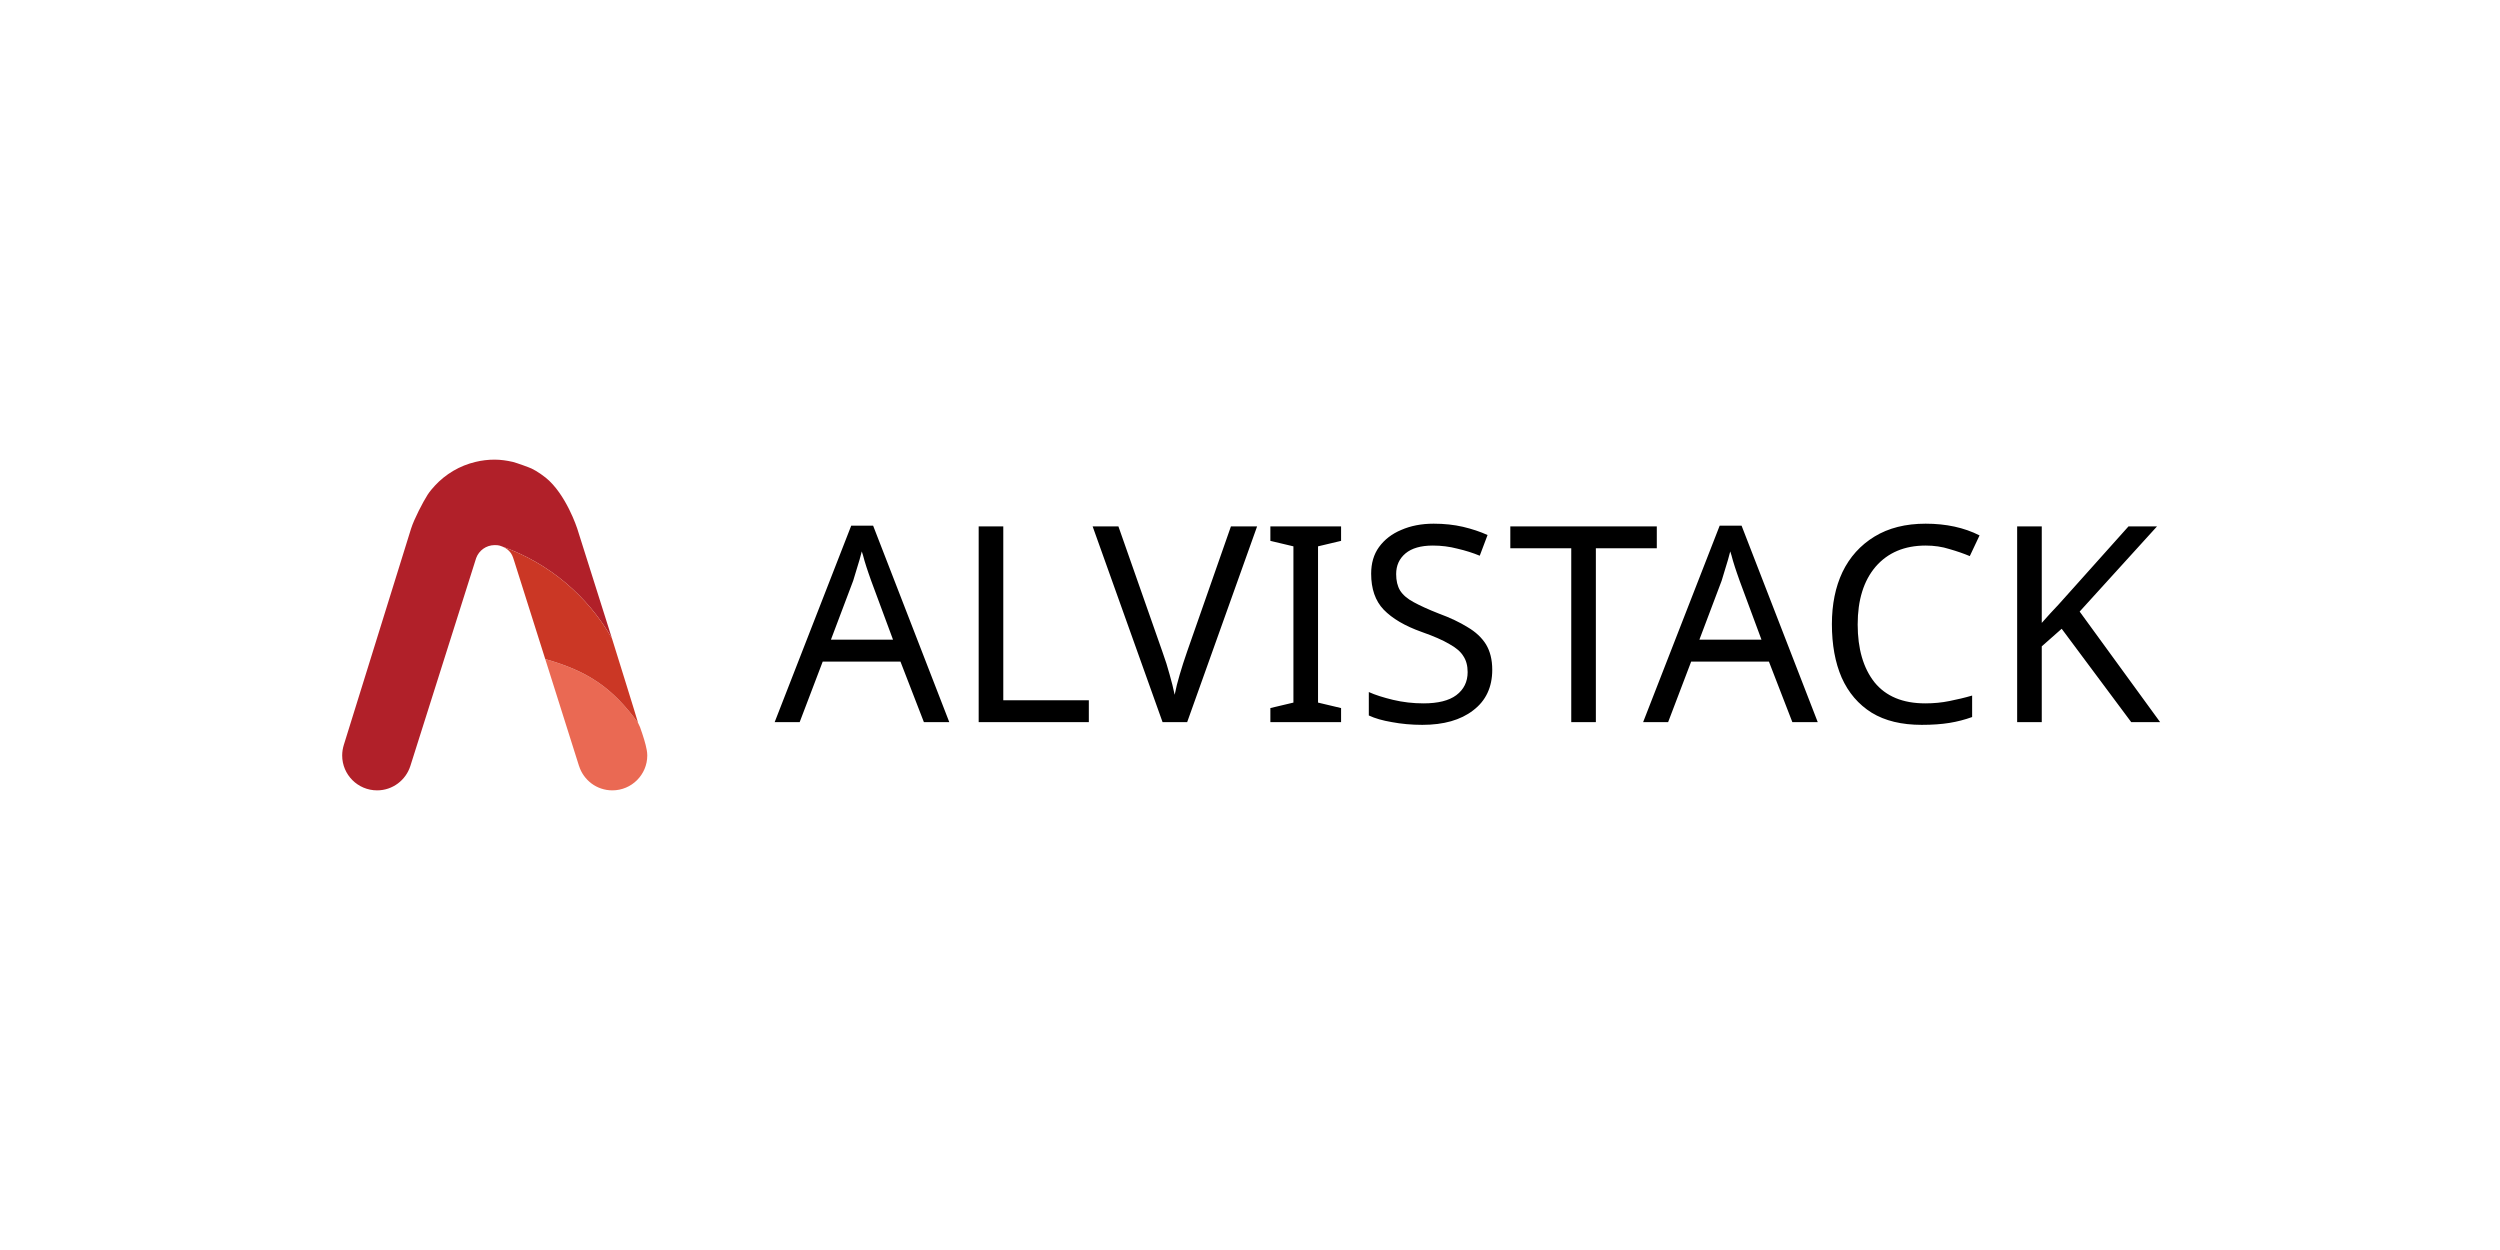
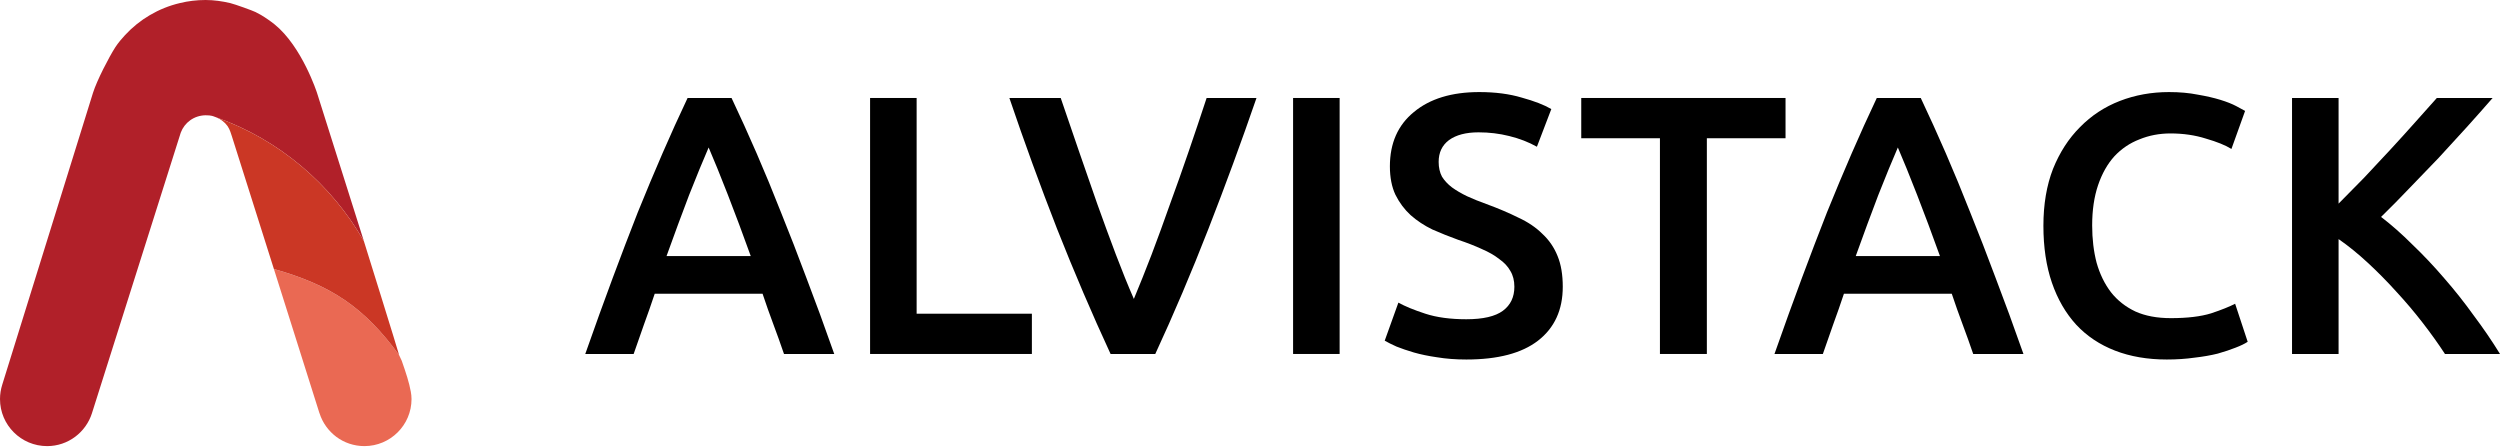
- <svg xmlns="http://www.w3.org/2000/svg" width="2000mm" height="1000mm" viewBox="0 0 2000 1000" version="1.1" id="svg1143">
+ <svg xmlns="http://www.w3.org/2000/svg" width="741.365mm" height="132.292mm" viewBox="0 0 741.365 132.292" version="1.1" id="svg1143">
  <defs id="defs1137" />
-   <g id="layer2" style="display:inline">
-     <text style="font-variant:normal;font-weight:bold;font-stretch:normal;font-size:9.379px;line-height:0.91;font-family:Ubuntu;-inkscape-font-specification:Ubuntu-Bold;text-align:center;writing-mode:lr-tb;text-anchor:middle;display:inline;fill:#000000;fill-opacity:1;fill-rule:nonzero;stroke:none;stroke-width:0.1;stroke-miterlimit:4;stroke-dasharray:none" id="text32-0-4-2-3-2-5-4-8-8-2-5-0-2-7-5-8-2-8-0" x="148.556" y="272.292">
-       <tspan id="tspan14-3-7-1-6-2-5-43-4-48-0-5-93-3-09-7-8-6-4-1" style="font-style:normal;font-variant:normal;font-weight:500;font-stretch:normal;font-size:9.379px;font-family:Ubuntu;-inkscape-font-specification:'Ubuntu Medium';text-align:center;letter-spacing:0.085px;text-anchor:middle;stroke-width:0.1;stroke-miterlimit:4;stroke-dasharray:none" x="148.556" y="272.292" />
-       <tspan style="font-style:normal;font-variant:normal;font-weight:500;font-stretch:normal;font-size:9.379px;font-family:Ubuntu;-inkscape-font-specification:'Ubuntu Medium';text-align:center;letter-spacing:0.085px;text-anchor:middle;stroke-width:0.1;stroke-miterlimit:4;stroke-dasharray:none" id="tspan1150-6-9-7-8-4-0-5-1-29-4-6-7-3-4-9-7-3-0" x="148.556" y="281.447" />
-     </text>
-     <g id="g527" transform="matrix(20,0,0,20,-2199.131,-0.6949982)">
-       <g id="g254144" transform="translate(31.22085,-149.225)">
-         <g id="g125763-3-0-7-74-2" transform="matrix(0.4943968,0,0,0.4943968,20.30537,49.7458)">
-           <g id="g82-2-9-7-6-7-52-6" transform="matrix(0.3527778,0,0,-0.3527778,167.6964,252.935)">
-             <path d="m 0,0 c -5.54,9.72 -14.44,17.27 -25.13,21.06 -0.13,0.05 -0.25,0.1 -0.38,0.14 0,0 -0.433,0.215 -1.41,0.2 -1.96,-0.029 -3.58,-1.24 -4.22,-2.96 l -15.1,-47.71 c -1.03,-3.23 -4.05,-5.58 -7.62,-5.58 -4.43,0 -8.01,3.59 -8.01,8 0,0.85 0.14,1.67 0.38,2.44 l 15.43,49.62 c 0.69,2.17 2.716,6.072 3.79,7.75 0.477,0.745 1.22,1.6 1.66,2.07 2.46,2.66 5.69,4.59 9.33,5.45 1.4,0.34 2.86,0.52 4.36,0.52 1.44,0 2.83,-0.21 4.18,-0.52 0.879,-0.217 3.84,-1.289 4.32,-1.53 0.339,-0.17 0.674,-0.347 1,-0.54 0.39,-0.231 0.768,-0.481 1.14,-0.74 0.372,-0.258 0.738,-0.526 1.09,-0.81 4.681,-3.781 7.22,-11.65 7.22,-11.65 z" style="fill:#b12029;fill-opacity:1;fill-rule:nonzero;stroke:none" id="path84-1-8-8-5-4-5-6" />
-           </g>
-           <g id="g86-0-7-8-9-1-47-9" transform="matrix(0.3527778,0,0,-0.3527778,170.5539,262.4069)">
-             <path d="m 0,0 c 0,-4.41 -3.59,-8 -8.01,-8 -1.78,0 -3.44,0.58 -4.77,1.57 -1.33,1 -2.35,2.39 -2.86,4.01 h -0.01 L -23.4,22.11 C -13.72,19.37 -8.1,15.67 -2.12,7.5 V 7.49 c 0.17,-0.33 0.32,-0.66 0.46,-0.99 0,0 0.957,-2.678 1.28,-4.06 C -0.192,1.639 0,0.86 0,0" style="fill:#ea6953;fill-opacity:1;fill-rule:nonzero;stroke:none" id="path88-5-2-6-5-1-4-4" />
-           </g>
-           <g id="g90-1-8-04-6-9-4-1" transform="matrix(0.3527778,0,0,-0.3527778,169.806,259.7576)">
-             <path d="m 0,0 v -0.01 c -5.98,8.17 -11.6,11.87 -21.28,14.61 0,0 -6.67,21.04 -7.16,22.62 -0.07,0.21 -0.33,1.13 -0.7,1.65 -0.47,0.68 -1.17,1.21 -1.97,1.53 10.69,-3.79 19.59,-11.34 25.13,-21.06 0,0 5.97,-19.14 5.98,-19.34" style="fill:#cb3725;fill-opacity:1;fill-rule:nonzero;stroke:none" id="path92-1-2-6-11-1-30-0" />
-           </g>
-         </g>
-         <text style="font-variant:normal;font-weight:bold;font-stretch:normal;font-size:10.954px;line-height:0.91;font-family:Ubuntu;-inkscape-font-specification:Ubuntu-Bold;text-align:center;writing-mode:lr-tb;text-anchor:middle;display:inline;fill:#000000;fill-opacity:1;fill-rule:nonzero;stroke:none;stroke-width:0.54" id="text32-0-4-2-3-2-5-4-8-1-9-2-5-8-3-8" x="109.724" y="178.142">
-           <tspan id="tspan14-3-7-1-6-2-5-43-4-3-0-5-62-9-6-0" style="font-style:normal;font-variant:normal;font-weight:500;font-stretch:normal;font-size:10.954px;font-family:Ubuntu;-inkscape-font-specification:'Ubuntu Medium';text-align:start;letter-spacing:0.099px;text-anchor:start;stroke-width:0.54" x="109.724" y="178.142">ALVISTACK</tspan>
-           <tspan style="font-style:normal;font-variant:normal;font-weight:500;font-stretch:normal;font-size:10.954px;font-family:Ubuntu;-inkscape-font-specification:'Ubuntu Medium';text-align:center;letter-spacing:0.099px;text-anchor:middle;stroke-width:0.54" id="tspan1150-6-9-7-8-4-0-5-2-2-4-9-7-5-0" x="109.724" y="188.834" />
-         </text>
-       </g>
+   <g id="layer2" style="display:inline" transform="translate(-273.747,-367.7083)">
+     <g id="g273" transform="matrix(0.5,0,0,0.5,136.8735,183.8542)" style="stroke-width:2">
+       <path d="m 489.565,510.726 c -19.325,-33.906 -50.37,-60.242 -87.66,-73.462 -0.453,-0.174 -0.872,-0.349 -1.326,-0.488 0,0 -1.509,-0.749 -4.918,-0.698 -6.836,0.102 -12.488,4.325 -14.72,10.325 l -52.672,166.424 c -3.593,11.267 -14.127,19.464 -26.58,19.464 -15.453,0 -27.941,-12.523 -27.941,-27.906 0,-2.965 0.488,-5.825 1.326,-8.511 L 328.896,422.788 c 2.407,-7.569 9.474,-21.181 13.22,-27.034 1.663,-2.598 4.256,-5.581 5.79,-7.221 8.581,-9.279 19.848,-16.011 32.545,-19.011 4.884,-1.186 9.976,-1.814 15.209,-1.814 5.023,0 9.872,0.733 14.581,1.814 3.067,0.757 13.396,4.496 15.069,5.337 1.181,0.593 2.352,1.209 3.488,1.884 1.359,0.806 2.679,1.679 3.977,2.581 1.297,0.901 2.574,1.833 3.802,2.825 16.33,13.189 25.185,40.638 25.185,40.638 z" style="fill:#b12029;fill-opacity:1;fill-rule:nonzero;stroke:none;stroke-width:6.976" id="path84-1-8-8-5-4-5-6" />
+       <path d="m 517.82,604.384 c 0,15.383 -12.523,27.906 -27.941,27.906 -6.209,0 -12,-2.023 -16.639,-5.477 -4.639,-3.488 -8.197,-8.337 -9.976,-13.988 h -0.035 l -27.034,-85.567 c 33.766,9.558 53.37,22.464 74.23,50.963 v 0.035 c 0.593,1.151 1.116,2.302 1.605,3.453 0,0 3.337,9.343 4.465,14.162 0.654,2.796 1.326,5.511 1.326,8.511" style="fill:#ea6953;fill-opacity:1;fill-rule:nonzero;stroke:none;stroke-width:6.976" id="path88-5-2-6-5-1-4-4" />
+       <path d="m 510.424,578.188 v 0.035 c -20.86,-28.499 -40.464,-41.405 -74.23,-50.963 0,0 -23.267,-73.393 -24.976,-78.904 -0.244,-0.733 -1.151,-3.942 -2.442,-5.756 -1.639,-2.372 -4.081,-4.221 -6.872,-5.337 37.289,13.22 68.335,39.557 87.66,73.462 0,0 20.825,66.765 20.86,67.463" style="fill:#cb3725;fill-opacity:1;fill-rule:nonzero;stroke:none;stroke-width:6.976" id="path92-1-2-6-11-1-30-0" />
+       <path d="m 738.729,577.645 q -3.067,-8.982 -6.353,-17.746 -3.286,-8.763 -6.353,-17.965 h -63.973 q -3.067,9.202 -6.353,18.184 -3.067,8.763 -6.134,17.527 h -28.7 q 8.544,-24.318 16.212,-44.912 7.668,-20.594 14.898,-38.997 7.449,-18.403 14.679,-35.053 7.23,-16.65 14.898,-32.863 h 26.071 q 7.668,16.212 14.898,32.863 7.23,16.65 14.46,35.053 7.449,18.403 15.117,38.997 7.887,20.594 16.431,44.912 z M 694.036,455.177 q -5.039,11.611 -11.611,28.262 -6.353,16.65 -13.364,36.149 h 49.951 q -7.011,-19.498 -13.583,-36.368 -6.573,-16.869 -11.392,-28.043 z" style="font-weight:500;font-size:219.084px;line-height:0.91;font-family:Ubuntu;-inkscape-font-specification:'Ubuntu Medium';text-align:start;letter-spacing:1.985px;text-anchor:start;stroke-width:21.615" id="path53" />
+       <path d="m 885.747,553.765 v 23.88 h -95.959 V 425.82 h 27.605 v 127.945 z" style="font-weight:500;font-size:219.084px;line-height:0.91;font-family:Ubuntu;-inkscape-font-specification:'Ubuntu Medium';text-align:start;letter-spacing:1.985px;text-anchor:start;stroke-width:21.615" id="path55" />
+       <path d="m 932.425,577.645 q -16.431,-35.492 -31.767,-74.269 -15.117,-38.778 -28.262,-77.556 h 30.453 q 5.258,15.336 10.735,31.329 5.477,15.993 10.954,31.548 5.477,15.336 10.954,29.795 5.477,14.46 10.735,26.509 5.039,-12.05 10.516,-26.29 5.477,-14.46 10.954,-30.015 5.696,-15.555 11.173,-31.548 5.477,-15.993 10.516,-31.329 h 29.576 q -13.364,38.778 -28.481,77.556 -15.117,38.778 -31.548,74.269 z" style="font-weight:500;font-size:219.084px;line-height:0.91;font-family:Ubuntu;-inkscape-font-specification:'Ubuntu Medium';text-align:start;letter-spacing:1.985px;text-anchor:start;stroke-width:21.615" id="path57" />
+       <path d="m 1040.666,425.82 h 27.605 v 151.825 h -27.605 z" style="font-weight:500;font-size:219.084px;line-height:0.91;font-family:Ubuntu;-inkscape-font-specification:'Ubuntu Medium';text-align:start;letter-spacing:1.985px;text-anchor:start;stroke-width:21.615" id="path59" />
+       <path d="m 1143.429,557.051 q 14.898,0 21.689,-5.039 6.792,-5.039 6.792,-14.24 0,-5.477 -2.41,-9.421 -2.191,-3.944 -6.572,-7.011 -4.163,-3.286 -10.297,-5.915 -6.134,-2.848 -14.021,-5.477 -7.887,-2.848 -15.336,-6.134 -7.23,-3.505 -12.926,-8.544 -5.477,-5.039 -8.982,-12.05 -3.286,-7.011 -3.286,-16.869 0,-20.594 14.241,-32.205 14.241,-11.831 38.778,-11.831 14.24,0 25.195,3.286 11.173,3.067 17.527,6.792 l -8.544,22.347 q -7.449,-4.163 -16.431,-6.353 -8.763,-2.191 -18.184,-2.191 -11.173,0 -17.527,4.601 -6.134,4.601 -6.134,12.926 0,5.039 1.972,8.763 2.191,3.505 5.915,6.353 3.943,2.848 8.982,5.258 5.258,2.41 11.392,4.601 10.735,3.944 19.06,8.106 8.544,3.944 14.24,9.64 5.915,5.477 8.982,13.145 3.067,7.449 3.067,18.184 0,20.594 -14.679,31.986 -14.46,11.173 -42.502,11.173 -9.421,0 -17.308,-1.315 -7.668,-1.095 -13.802,-2.848 -5.915,-1.753 -10.297,-3.505 -4.382,-1.972 -7.011,-3.505 l 8.106,-22.566 q 5.915,3.286 15.993,6.573 10.078,3.286 24.318,3.286 z" style="font-weight:500;font-size:219.084px;line-height:0.91;font-family:Ubuntu;-inkscape-font-specification:'Ubuntu Medium';text-align:start;letter-spacing:1.985px;text-anchor:start;stroke-width:21.615" id="path61" />
+       <path d="m 1332.731,425.82 v 23.88 h -46.665 v 127.945 h -27.824 V 449.7 h -46.665 v -23.88 z" style="font-weight:500;font-size:219.084px;line-height:0.91;font-family:Ubuntu;-inkscape-font-specification:'Ubuntu Medium';text-align:start;letter-spacing:1.985px;text-anchor:start;stroke-width:21.615" id="path63" />
+       <path d="m 1444.038,577.645 q -3.067,-8.982 -6.353,-17.746 -3.286,-8.763 -6.354,-17.965 h -63.972 q -3.067,9.202 -6.353,18.184 -3.067,8.763 -6.134,17.527 h -28.7 q 8.544,-24.318 16.212,-44.912 7.668,-20.594 14.898,-38.997 7.449,-18.403 14.679,-35.053 7.23,-16.65 14.898,-32.863 h 26.071 q 7.668,16.212 14.898,32.863 7.23,16.65 14.46,35.053 7.449,18.403 15.117,38.997 7.887,20.594 16.431,44.912 z m -44.693,-122.468 q -5.039,11.611 -11.611,28.262 -6.353,16.65 -13.364,36.149 h 49.951 q -7.011,-19.498 -13.583,-36.368 -6.572,-16.869 -11.392,-28.043 z" style="font-weight:500;font-size:219.084px;line-height:0.91;font-family:Ubuntu;-inkscape-font-specification:'Ubuntu Medium';text-align:start;letter-spacing:1.985px;text-anchor:start;stroke-width:21.615" id="path65" />
+       <path d="m 1558.851,580.931 q -17.089,0 -30.672,-5.258 -13.583,-5.258 -23.004,-15.336 -9.421,-10.297 -14.46,-24.976 -5.039,-14.679 -5.039,-33.739 0,-19.06 5.696,-33.739 5.915,-14.679 15.993,-24.756 10.078,-10.297 23.661,-15.555 13.583,-5.258 29.138,-5.258 9.421,0 17.088,1.534 7.668,1.315 13.364,3.067 5.696,1.753 9.421,3.724 3.724,1.972 5.258,2.848 l -8.106,22.566 q -5.258,-3.286 -15.117,-6.134 -9.64,-3.067 -21.032,-3.067 -9.859,0 -18.403,3.505 -8.544,3.286 -14.898,10.078 -6.134,6.792 -9.64,17.089 -3.505,10.297 -3.505,23.88 0,12.05 2.629,22.127 2.848,10.078 8.544,17.527 5.696,7.23 14.46,11.392 8.763,3.944 21.032,3.944 14.679,0 23.88,-2.848 9.201,-3.067 14.24,-5.696 l 7.449,22.566 q -2.629,1.753 -7.23,3.505 -4.382,1.753 -10.516,3.505 -6.134,1.534 -13.802,2.41 -7.668,1.095 -16.431,1.095 z" style="font-weight:500;font-size:219.084px;line-height:0.91;font-family:Ubuntu;-inkscape-font-specification:'Ubuntu Medium';text-align:start;letter-spacing:1.985px;text-anchor:start;stroke-width:21.615" id="path67" />
+       <path d="m 1723.834,577.645 q -5.696,-8.763 -13.145,-18.403 -7.449,-9.64 -15.774,-18.622 -8.106,-8.982 -16.869,-17.089 -8.763,-8.106 -17.308,-14.021 v 68.135 h -27.605 V 425.82 h 27.605 v 62.658 q 7.23,-7.23 15.117,-15.336 7.887,-8.325 15.555,-16.65 7.887,-8.544 14.898,-16.431 7.011,-7.887 12.707,-14.24 h 33.082 q -7.23,8.325 -15.336,17.308 -8.106,8.982 -16.65,18.184 -8.544,8.982 -17.308,17.965 -8.544,8.982 -16.869,17.089 9.201,7.011 18.622,16.431 9.64,9.202 18.841,19.937 9.202,10.516 17.527,22.127 8.544,11.392 15.555,22.785 z" style="font-weight:500;font-size:219.084px;line-height:0.91;font-family:Ubuntu;-inkscape-font-specification:'Ubuntu Medium';text-align:start;letter-spacing:1.985px;text-anchor:start;stroke-width:21.615" id="path69" />
    </g>
  </g>
</svg>
